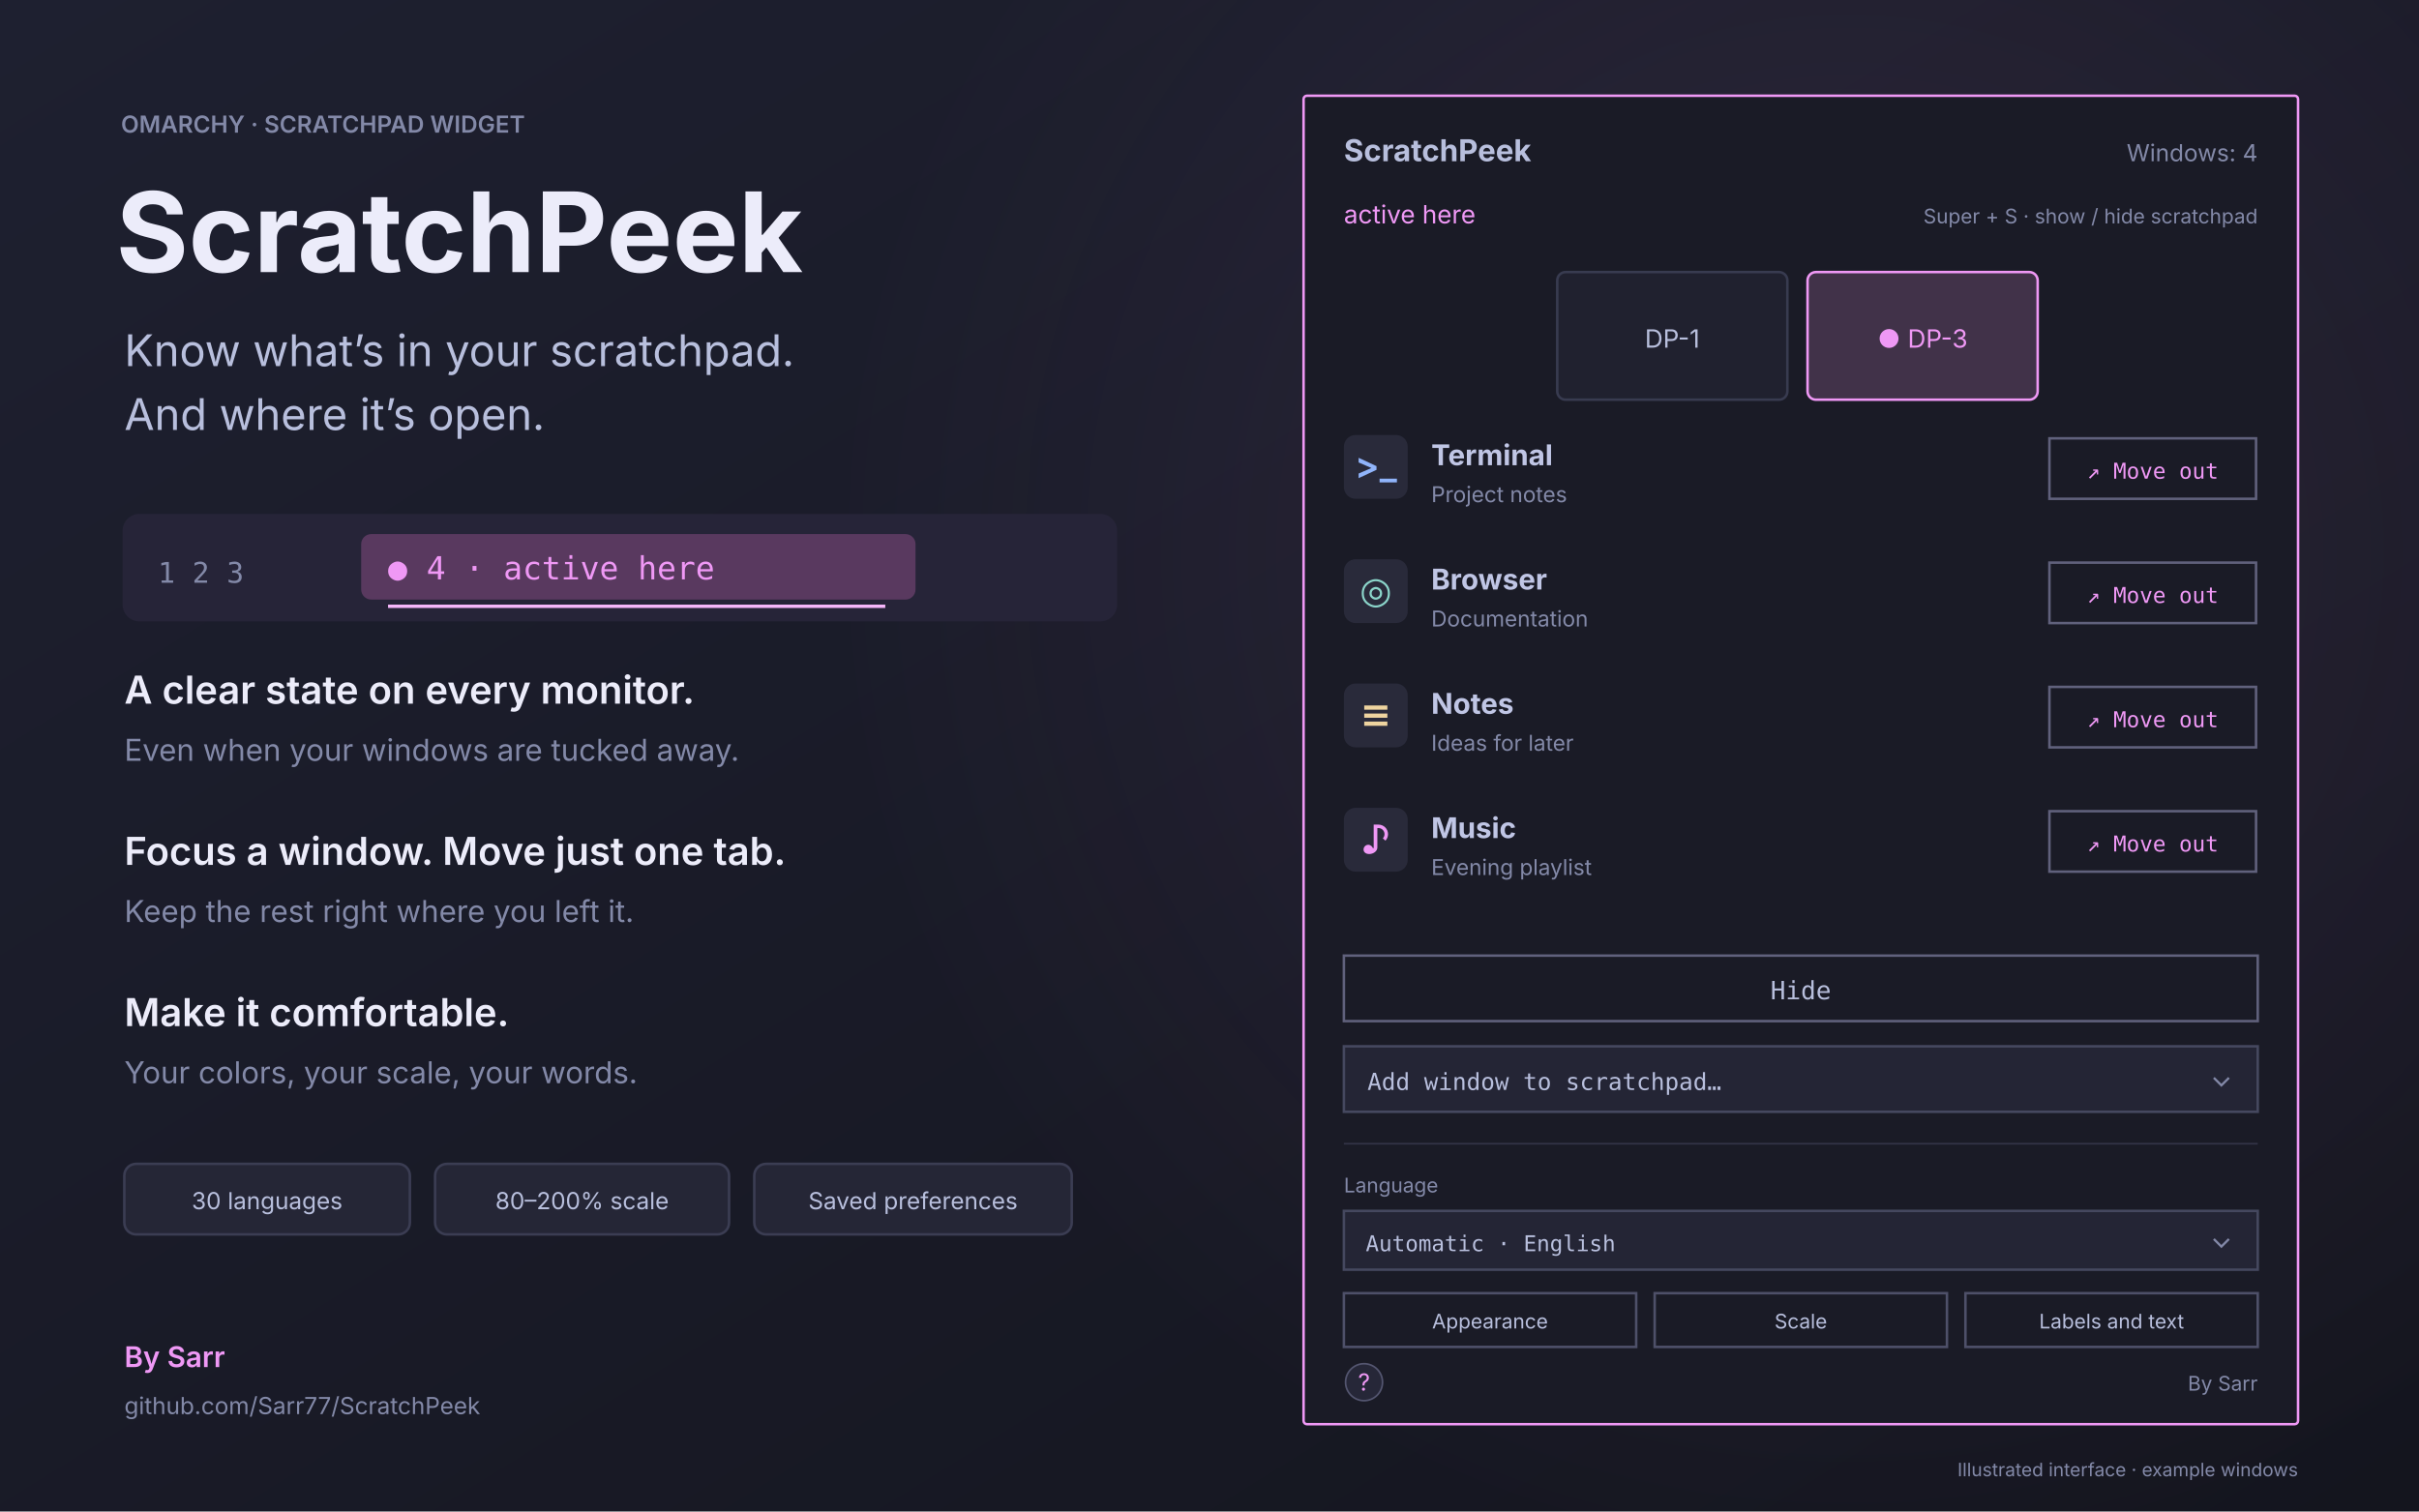
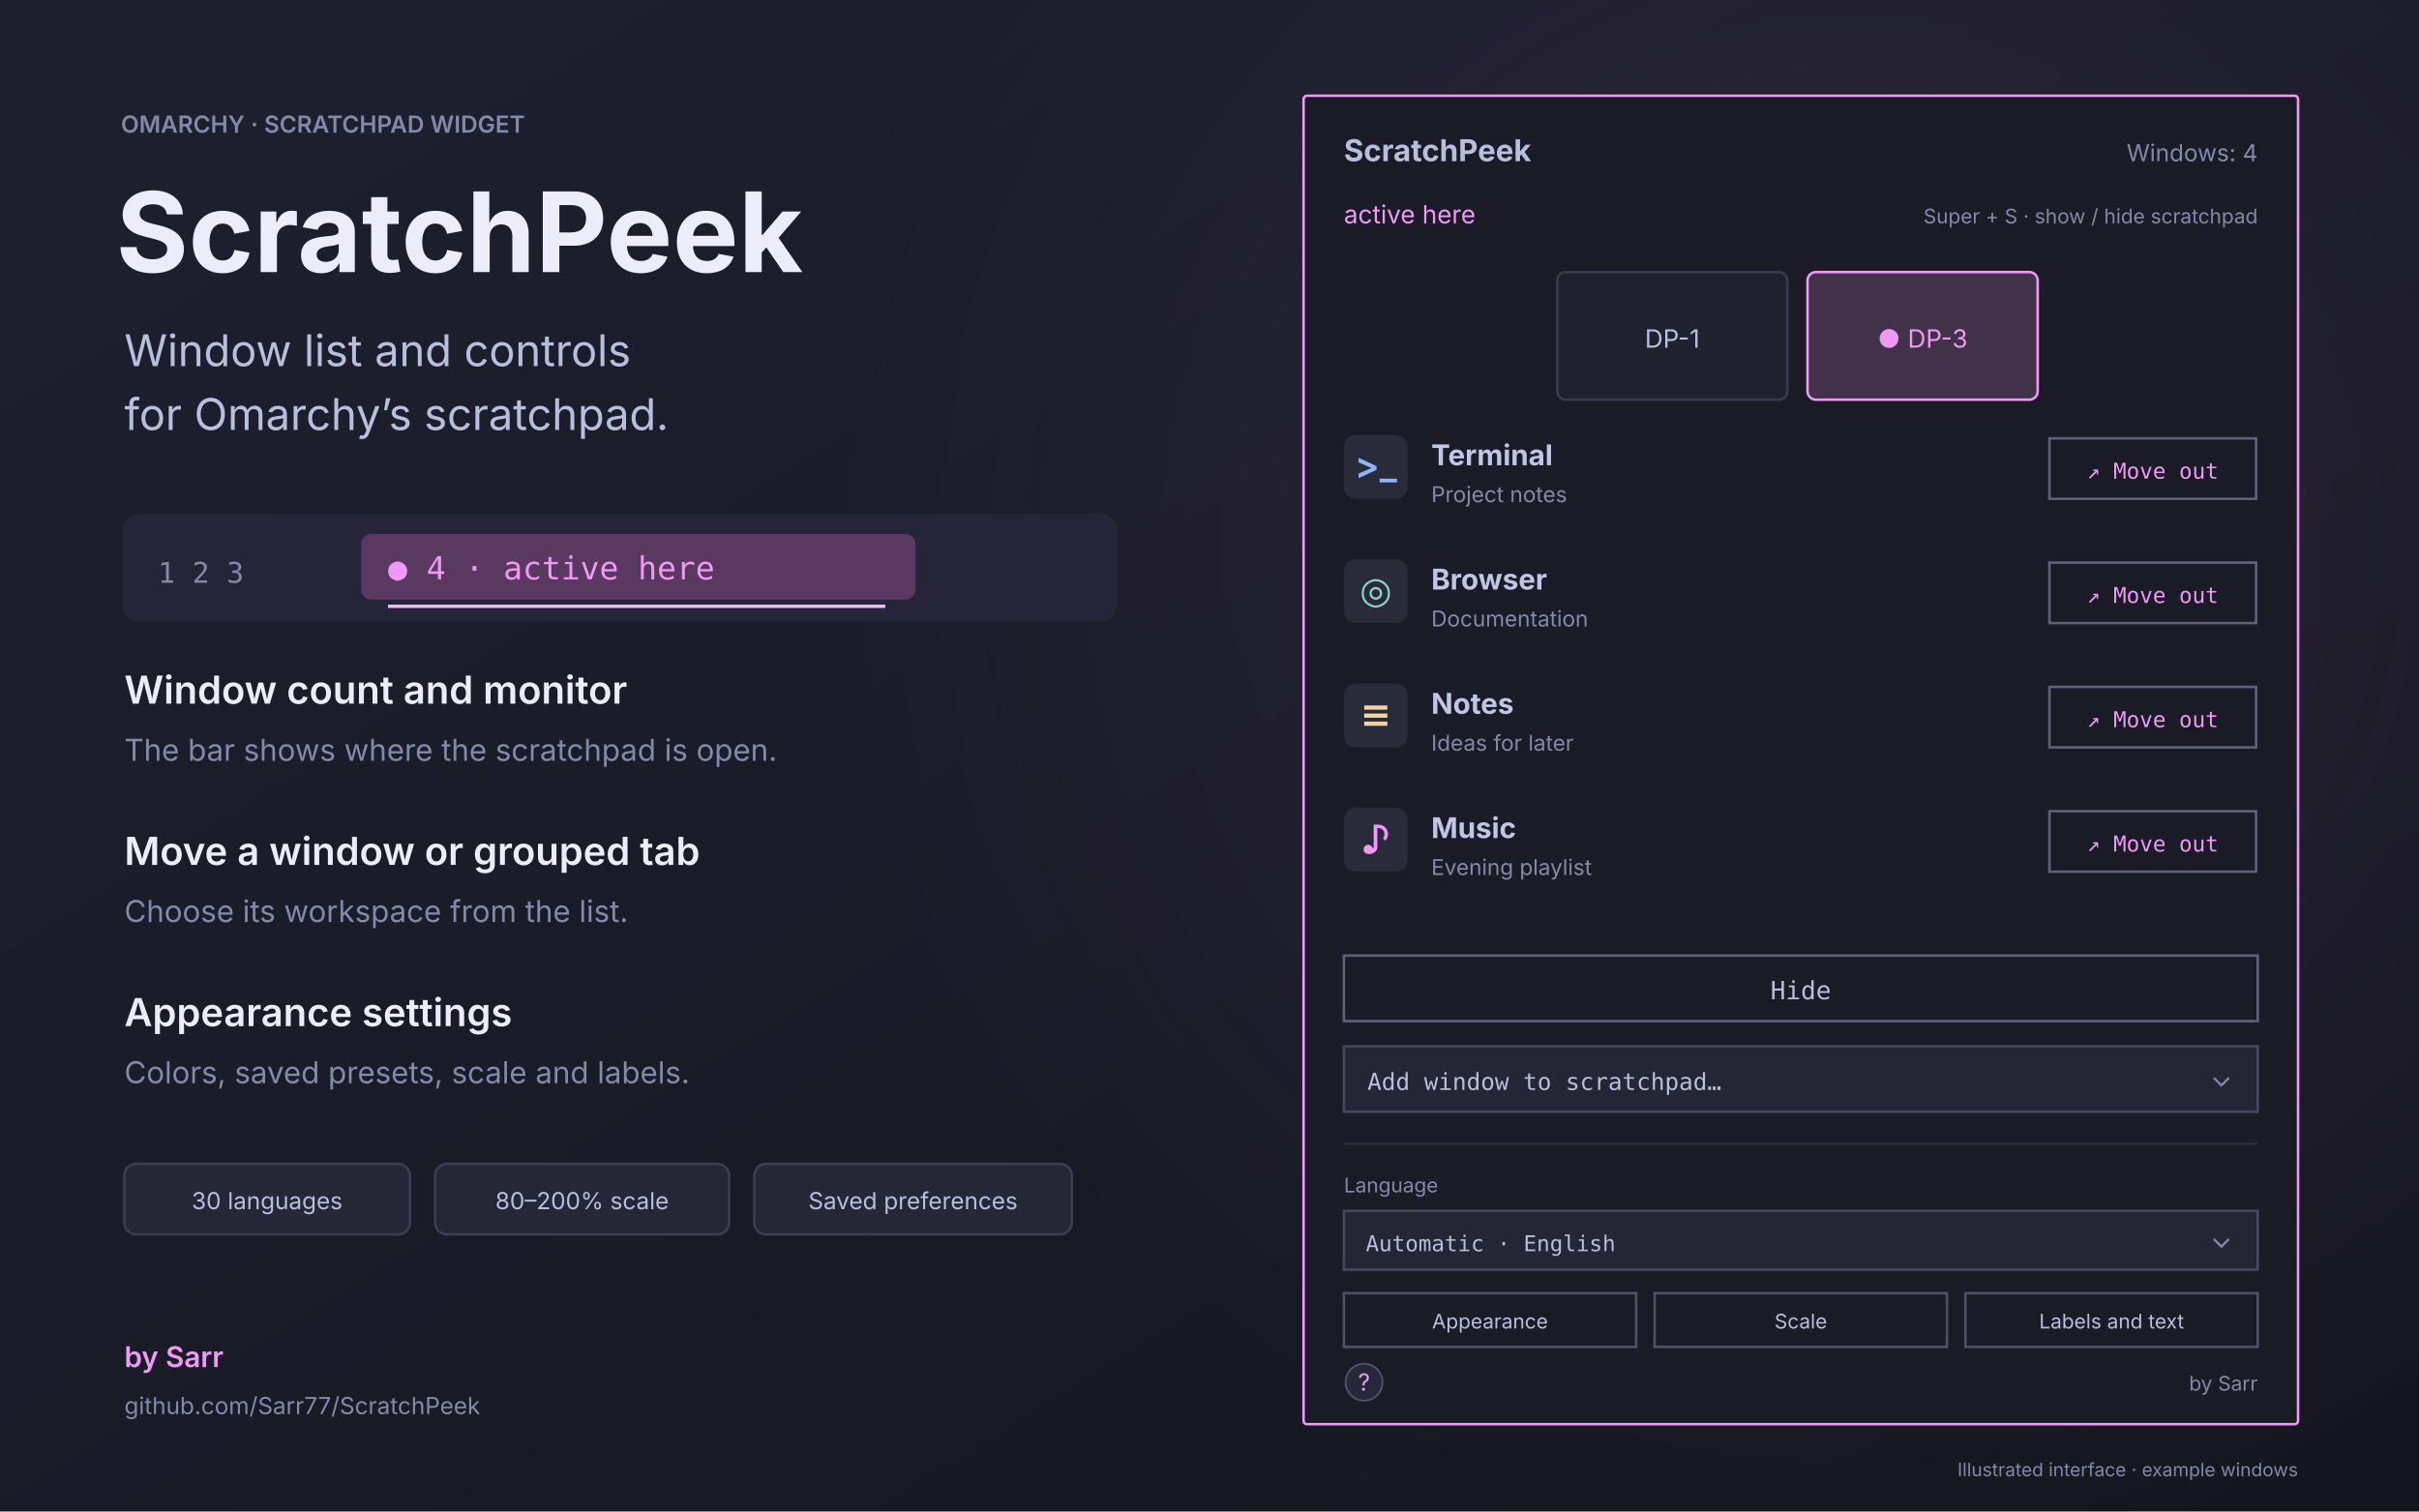
<svg xmlns="http://www.w3.org/2000/svg" width="1440" height="900" viewBox="0 0 1440 900" role="img" aria-labelledby="title desc">
  <defs>
    <linearGradient id="bg" x2="1" y2="1">
      <stop stop-color="#1e2030" />
      <stop offset="1" stop-color="#14151e" />
    </linearGradient>
    <radialGradient id="glow">
      <stop stop-color="#ef98f5" stop-opacity=".09" />
      <stop offset="1" stop-color="#ef98f5" stop-opacity="0" />
    </radialGradient>
  </defs>
  <rect width="1440" height="900" fill="url(#bg)" />
  <ellipse cx="1100" cy="330" rx="610" ry="600" fill="url(#glow)" />
  <g font-family="Inter, DejaVu Sans, sans-serif">
    <text x="72" y="79" font-size="14" fill="#8389a8" font-weight="600" text-anchor="start">OMARCHY · SCRATCHPAD WIDGET</text>
    <text x="69" y="162" font-size="66" fill="#ececfa" font-weight="700" text-anchor="start">ScratchPeek</text>
-     <text x="74" y="218" font-size="26" fill="#b8bfdd" font-weight="400" text-anchor="start">Know what’s in your scratchpad.</text>
-     <text x="74" y="256" font-size="26" fill="#b8bfdd" font-weight="400" text-anchor="start">And where it’s open.</text>
+     <text x="74" y="218" font-size="26" fill="#b8bfdd" font-weight="400" text-anchor="start">Window list and controls</text>
+     <text x="74" y="256" font-size="26" fill="#b8bfdd" font-weight="400" text-anchor="start">for Omarchy’s scratchpad.</text>
    <rect x="73" y="306" width="592" height="64" rx="10" fill="#262438" />
    <text x="94" y="347" font-size="17" fill="#8389a8" font-weight="400" text-anchor="start" font-family="DejaVu Sans Mono">1   2   3</text>
    <rect x="215" y="318" width="330" height="39" rx="6" fill="#59395f" />
    <text x="231" y="345" font-size="19" fill="#ef98f5" font-weight="400" text-anchor="start" font-family="DejaVu Sans Mono">●  4 · active here</text>
    <path d="M231 361H527" stroke="#f6b7fa" stroke-width="2" />
-     <text x="74" y="419" font-size="23" fill="#ececfa" font-weight="600" text-anchor="start">A clear state on every monitor.</text>
-     <text x="74" y="453" font-size="18" fill="#8389a8" font-weight="400" text-anchor="start">Even when your windows are tucked away.</text>
-     <text x="74" y="515" font-size="23" fill="#ececfa" font-weight="600" text-anchor="start">Focus a window. Move just one tab.</text>
-     <text x="74" y="549" font-size="18" fill="#8389a8" font-weight="400" text-anchor="start">Keep the rest right where you left it.</text>
-     <text x="74" y="611" font-size="23" fill="#ececfa" font-weight="600" text-anchor="start">Make it comfortable.</text>
-     <text x="74" y="645" font-size="18" fill="#8389a8" font-weight="400" text-anchor="start">Your colors, your scale, your words.</text>
+     <text x="74" y="419" font-size="23" fill="#ececfa" font-weight="600" text-anchor="start">Window count and monitor</text>
+     <text x="74" y="453" font-size="18" fill="#8389a8" font-weight="400" text-anchor="start">The bar shows where the scratchpad is open.</text>
+     <text x="74" y="515" font-size="23" fill="#ececfa" font-weight="600" text-anchor="start">Move a window or grouped tab</text>
+     <text x="74" y="549" font-size="18" fill="#8389a8" font-weight="400" text-anchor="start">Choose its workspace from the list.</text>
+     <text x="74" y="611" font-size="23" fill="#ececfa" font-weight="600" text-anchor="start">Appearance settings</text>
+     <text x="74" y="645" font-size="18" fill="#8389a8" font-weight="400" text-anchor="start">Colors, saved presets, scale and labels.</text>
    <rect x="74" y="693" width="170" height="42" rx="7" fill="#252636" stroke="#3b3d53" stroke-width="1.5" />
    <text x="159.0" y="720" font-size="14" fill="#b8bfdd" font-weight="400" text-anchor="middle">30 languages</text>
    <rect x="259" y="693" width="175" height="42" rx="7" fill="#252636" stroke="#3b3d53" stroke-width="1.5" />
    <text x="346.5" y="720" font-size="14" fill="#b8bfdd" font-weight="400" text-anchor="middle">80–200% scale</text>
    <rect x="449" y="693" width="189" height="42" rx="7" fill="#252636" stroke="#3b3d53" stroke-width="1.5" />
    <text x="543.5" y="720" font-size="14" fill="#b8bfdd" font-weight="400" text-anchor="middle">Saved preferences</text>
-     <text x="74" y="814" font-size="17" fill="#ef98f5" font-weight="600" text-anchor="start">By Sarr</text>
+     <text x="74" y="814" font-size="17" fill="#ef98f5" font-weight="600" text-anchor="start">by Sarr</text>
    <text x="74" y="842" font-size="14" fill="#8389a8" font-weight="400" text-anchor="start">github.com/Sarr77/ScratchPeek</text>
    <rect x="776" y="57" width="592" height="791" rx="2" fill="#1a1b26" stroke="#ef98f5" stroke-width="1.5" />
    <text x="800" y="96" font-size="18" fill="#b8bfdd" font-weight="700" text-anchor="start">ScratchPeek</text>
    <text x="1344" y="96" font-size="14" fill="#8389a8" font-weight="400" text-anchor="end">Windows: 4</text>
    <text x="800" y="133" font-size="15" fill="#ef98f5" font-weight="400" text-anchor="start">active here</text>
    <text x="1344" y="133" font-size="12" fill="#8389a8" font-weight="400" text-anchor="end">Super + S · show / hide scratchpad</text>
    <rect x="927" y="162" width="137" height="76" rx="5" fill="#20212f" stroke="#383b50" stroke-width="1.5" />
    <rect x="1076" y="162" width="137" height="76" rx="5" fill="#413249" stroke="#ef98f5" stroke-width="1.5" />
    <text x="995.5" y="207" font-size="15" fill="#b8bfdd" font-weight="400" text-anchor="middle">DP-1</text>
    <text x="1144.5" y="207" font-size="15" fill="#ef98f5" font-weight="400" text-anchor="middle">● DP-3</text>
    <rect x="800" y="259" width="38" height="38" rx="7" fill="#292a3a" />
    <text x="819" y="285" font-size="22" fill="#90b4fa" font-weight="600" text-anchor="middle">&gt;_</text>
    <text x="852" y="277" font-size="17" fill="#c0c6e5" font-weight="700" text-anchor="start">Terminal</text>
    <text x="852" y="299" font-size="13" fill="#8389a8" font-weight="400" text-anchor="start">Project notes</text>
    <rect x="1220" y="261" width="123" height="36" rx="0" fill="#1a1b26" stroke="#60617c" stroke-width="1.5" />
    <text x="1281.5" y="285" font-size="13" fill="#ef98f5" font-weight="400" text-anchor="middle" font-family="DejaVu Sans Mono">↗ Move out</text>
    <rect x="800" y="333" width="38" height="38" rx="7" fill="#292a3a" />
    <text x="819" y="359" font-size="22" fill="#8bd5ca" font-weight="600" text-anchor="middle">◎</text>
    <text x="852" y="351" font-size="17" fill="#c0c6e5" font-weight="700" text-anchor="start">Browser</text>
    <text x="852" y="373" font-size="13" fill="#8389a8" font-weight="400" text-anchor="start">Documentation</text>
    <rect x="1220" y="335" width="123" height="36" rx="0" fill="#1a1b26" stroke="#60617c" stroke-width="1.5" />
    <text x="1281.5" y="359" font-size="13" fill="#ef98f5" font-weight="400" text-anchor="middle" font-family="DejaVu Sans Mono">↗ Move out</text>
    <rect x="800" y="407" width="38" height="38" rx="7" fill="#292a3a" />
    <text x="819" y="433" font-size="22" fill="#eed49f" font-weight="600" text-anchor="middle">≡</text>
    <text x="852" y="425" font-size="17" fill="#c0c6e5" font-weight="700" text-anchor="start">Notes</text>
    <text x="852" y="447" font-size="13" fill="#8389a8" font-weight="400" text-anchor="start">Ideas for later</text>
    <rect x="1220" y="409" width="123" height="36" rx="0" fill="#1a1b26" stroke="#60617c" stroke-width="1.5" />
    <text x="1281.5" y="433" font-size="13" fill="#ef98f5" font-weight="400" text-anchor="middle" font-family="DejaVu Sans Mono">↗ Move out</text>
    <rect x="800" y="481" width="38" height="38" rx="7" fill="#292a3a" />
    <text x="819" y="507" font-size="22" fill="#ef98f5" font-weight="600" text-anchor="middle">♪</text>
    <text x="852" y="499" font-size="17" fill="#c0c6e5" font-weight="700" text-anchor="start">Music</text>
    <text x="852" y="521" font-size="13" fill="#8389a8" font-weight="400" text-anchor="start">Evening playlist</text>
    <rect x="1220" y="483" width="123" height="36" rx="0" fill="#1a1b26" stroke="#60617c" stroke-width="1.5" />
    <text x="1281.5" y="507" font-size="13" fill="#ef98f5" font-weight="400" text-anchor="middle" font-family="DejaVu Sans Mono">↗ Move out</text>
    <rect x="800" y="569" width="544" height="39" rx="0" fill="#1a1b26" stroke="#60617c" stroke-width="1.5" />
    <text x="1072.0" y="595" font-size="15" fill="#b8bfdd" font-weight="400" text-anchor="middle" font-family="DejaVu Sans Mono">Hide</text>
    <rect x="800" y="623" width="544" height="39" rx="0" fill="#242535" stroke="#45485f" stroke-width="1.5" />
    <text x="814" y="649" font-size="14" fill="#b8bfdd" font-weight="400" text-anchor="start" font-family="DejaVu Sans Mono">Add window to scratchpad…</text>
    <text x="1329" y="647" font-size="17" fill="#8389a8" font-weight="400" text-anchor="end">⌄</text>
    <path d="M800 681H1344" stroke="#323447" />
    <text x="800" y="710" font-size="12" fill="#8389a8" font-weight="400" text-anchor="start">Language</text>
    <rect x="800" y="721" width="544" height="35" rx="0" fill="#242535" stroke="#45485f" stroke-width="1.5" />
    <text x="813" y="745" font-size="13" fill="#b8bfdd" font-weight="400" text-anchor="start" font-family="DejaVu Sans Mono">Automatic · English</text>
    <text x="1329" y="743" font-size="17" fill="#8389a8" font-weight="400" text-anchor="end">⌄</text>
    <rect x="800" y="770" width="174" height="32" rx="0" fill="#1a1b26" stroke="#4e5069" stroke-width="1.5" />
    <text x="887" y="791" font-size="12" fill="#b8bfdd" font-weight="400" text-anchor="middle">Appearance</text>
    <rect x="985" y="770" width="174" height="32" rx="0" fill="#1a1b26" stroke="#4e5069" stroke-width="1.5" />
    <text x="1072" y="791" font-size="12" fill="#b8bfdd" font-weight="400" text-anchor="middle">Scale</text>
    <rect x="1170" y="770" width="174" height="32" rx="0" fill="#1a1b26" stroke="#4e5069" stroke-width="1.5" />
    <text x="1257" y="791" font-size="12" fill="#b8bfdd" font-weight="400" text-anchor="middle">Labels and text</text>
    <circle cx="812" cy="823" r="11" fill="#262738" stroke="#53556f" />
    <text x="812" y="828" font-size="14" fill="#ef98f5" font-weight="400" text-anchor="middle">?</text>
-     <text x="1344" y="828" font-size="12" fill="#8389a8" font-weight="400" text-anchor="end">By Sarr</text>
+     <text x="1344" y="828" font-size="12" fill="#8389a8" font-weight="400" text-anchor="end">by Sarr</text>
    <text x="1368" y="879" font-size="11" fill="#8389a8" font-weight="400" text-anchor="end">Illustrated interface · example windows</text>
  </g>
</svg>
